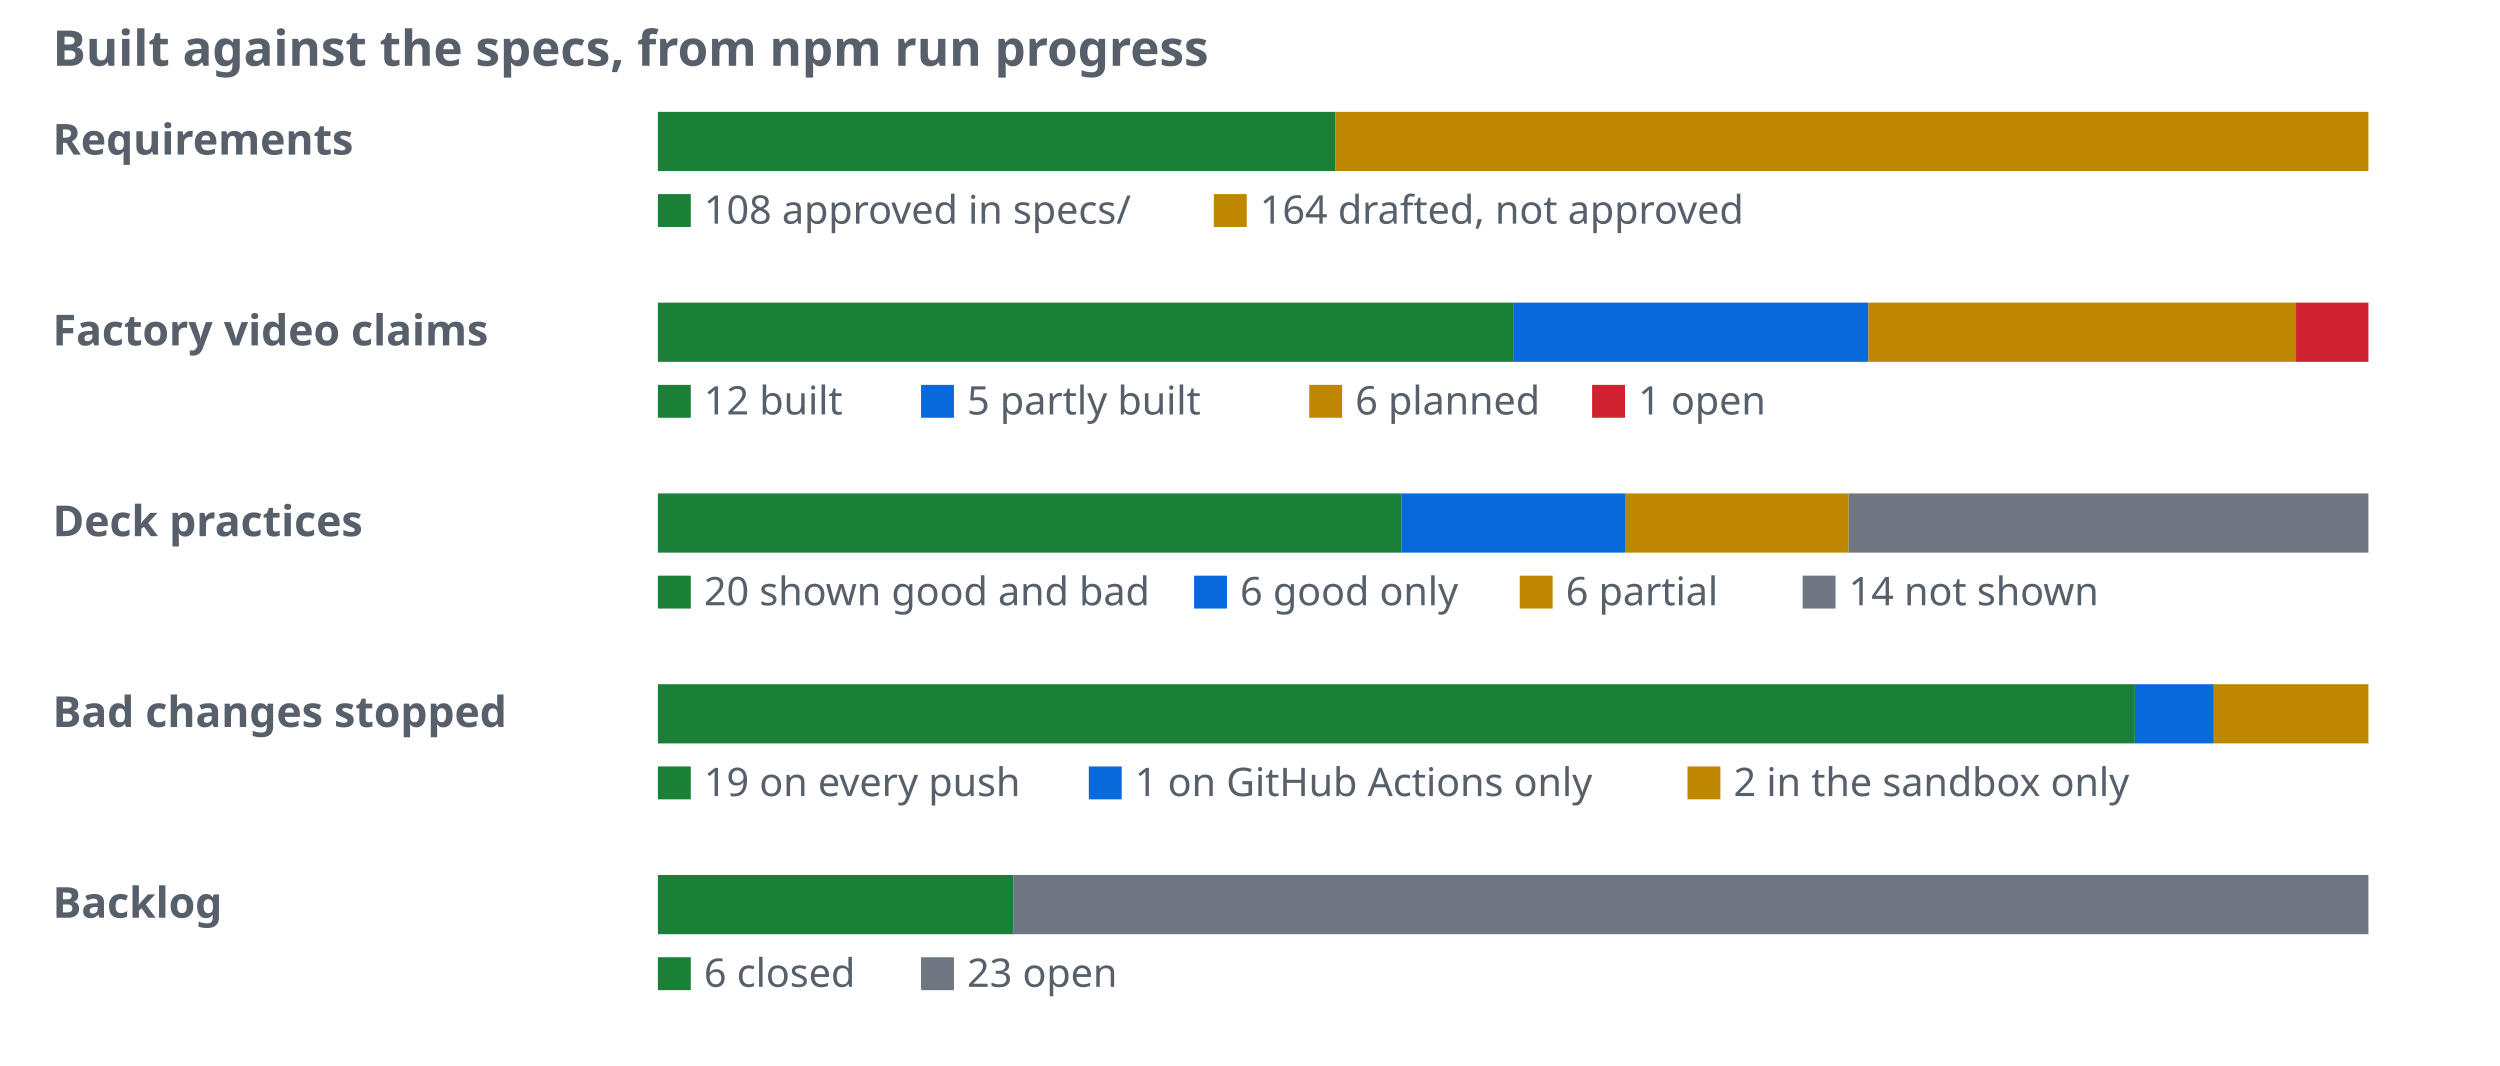
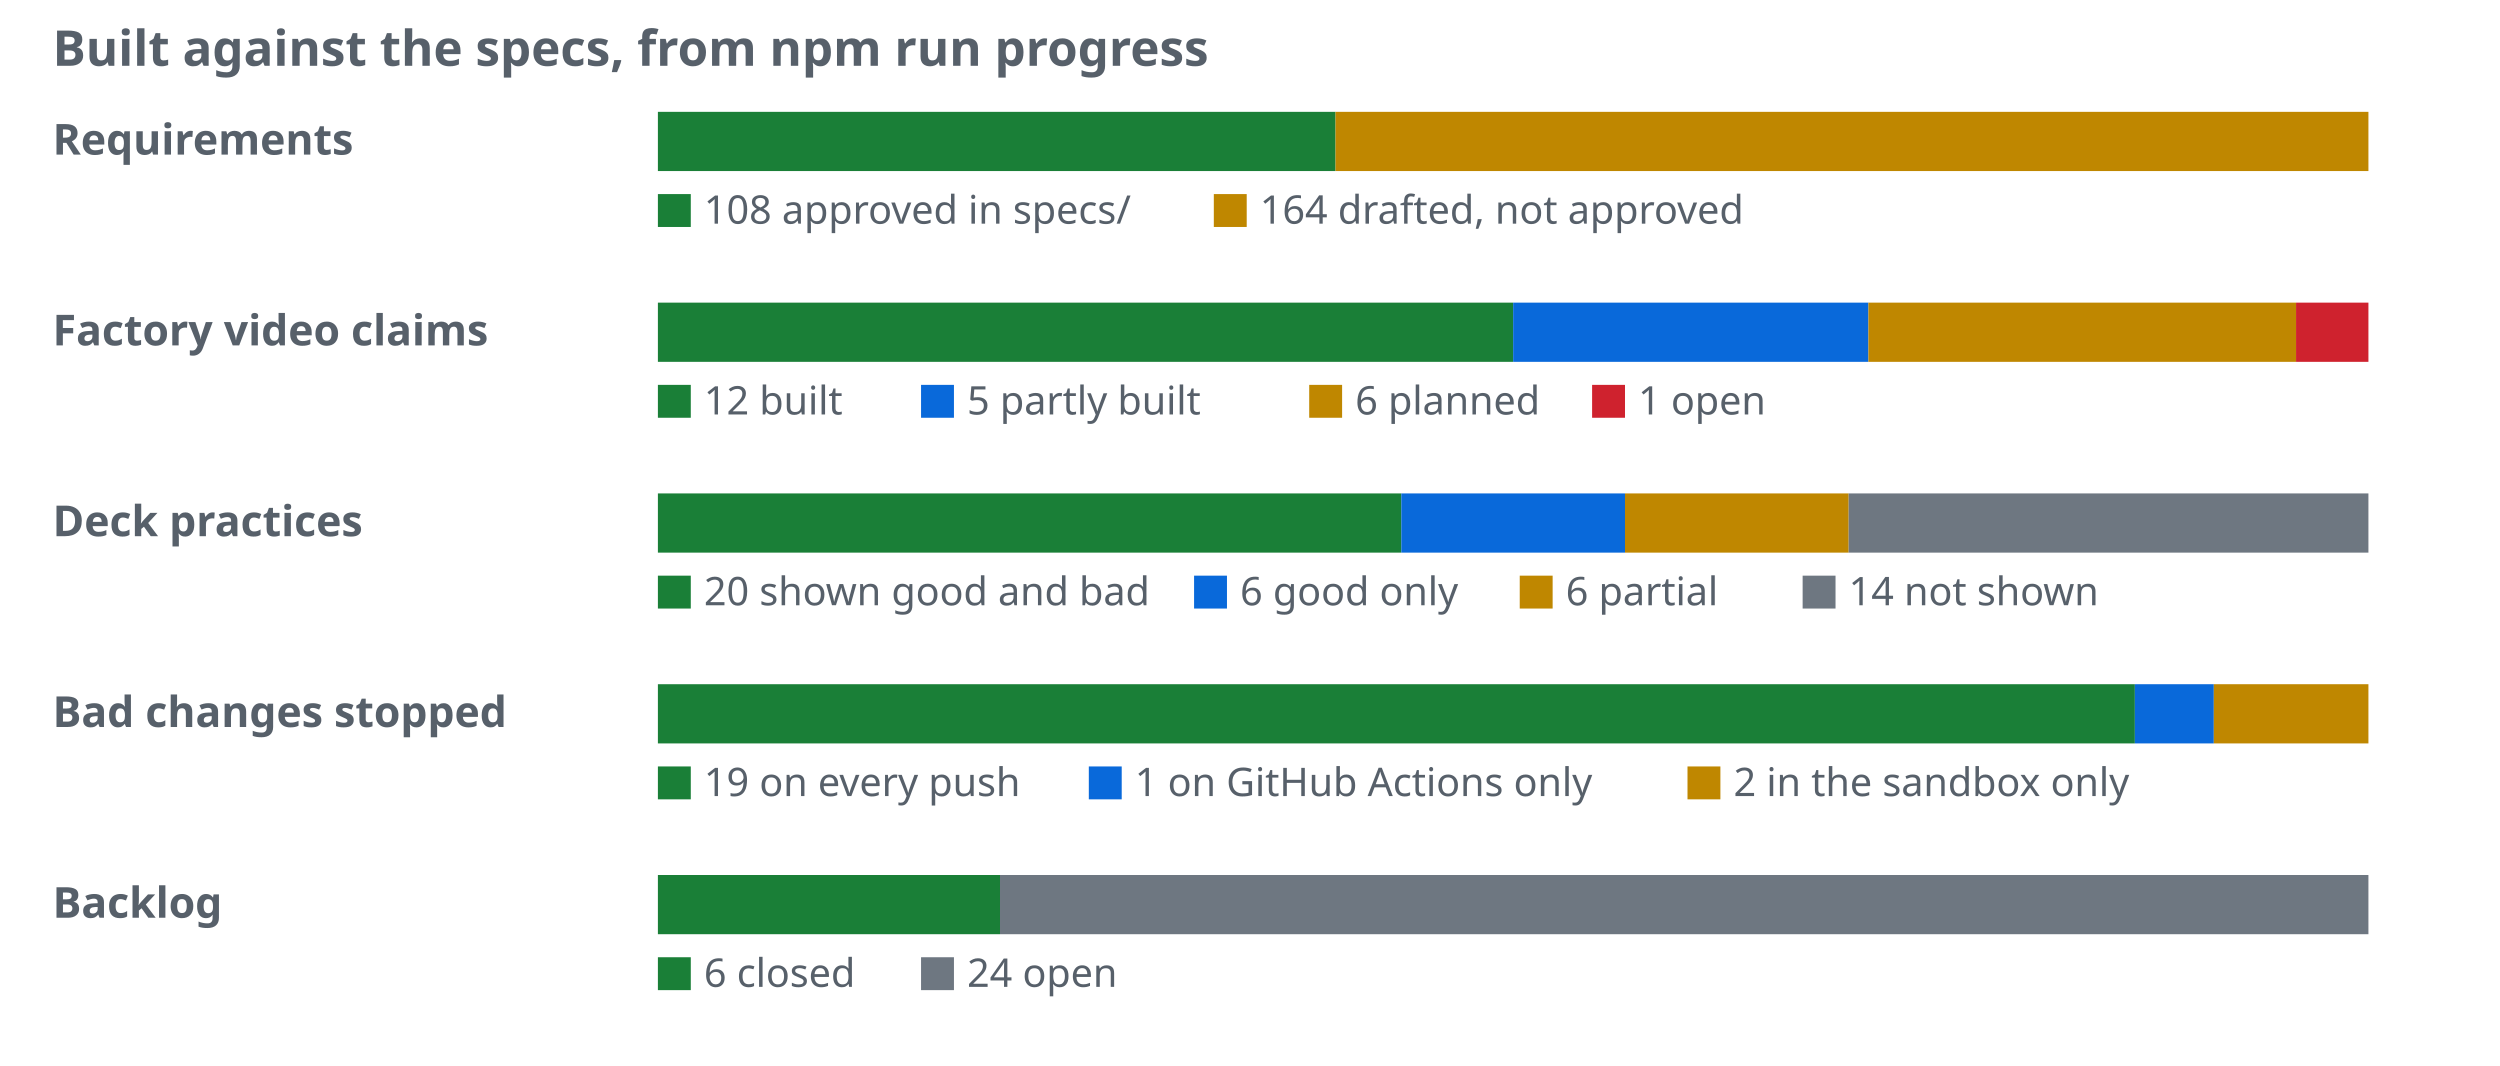
<svg xmlns="http://www.w3.org/2000/svg" width="760" height="324" viewBox="0 0 760 324" role="img" aria-labelledby="title">
  <style>text{fill:#57606a;font-family:sans-serif}.h{font-size:15px;font-weight:600}.t{font-size:13px;font-weight:600}.l{font-size:12px}@media (prefers-color-scheme:dark){text{fill:#9198a1}}</style>
  <text x="16" y="20" class="h">Built against the specs, from npm run progress</text>
  <text x="16" y="47" class="t">Requirements</text>
  <rect x="200" y="34" width="206" height="18" fill="#1a7f37" />
  <rect x="406" y="34" width="314" height="18" fill="#bf8700" />
  <rect x="200" y="59" width="10" height="10" fill="#1a7f37" />
  <text x="214" y="68" class="l">108 approved in specs/</text>
  <rect x="369" y="59" width="10" height="10" fill="#bf8700" />
  <text x="383" y="68" class="l">164 drafted, not approved</text>
  <text x="16" y="105" class="t">Factory video claims</text>
  <rect x="200" y="92" width="260" height="18" fill="#1a7f37" />
  <rect x="460" y="92" width="108" height="18" fill="#0969da" />
  <rect x="568" y="92" width="130" height="18" fill="#bf8700" />
  <rect x="698" y="92" width="22" height="18" fill="#cf222e" />
  <rect x="200" y="117" width="10" height="10" fill="#1a7f37" />
  <text x="214" y="126" class="l">12 built</text>
  <rect x="280" y="117" width="10" height="10" fill="#0969da" />
  <text x="294" y="126" class="l">5 partly built</text>
  <rect x="398" y="117" width="10" height="10" fill="#bf8700" />
  <text x="412" y="126" class="l">6 planned</text>
  <rect x="484" y="117" width="10" height="10" fill="#cf222e" />
  <text x="498" y="126" class="l">1 open</text>
  <text x="16" y="163" class="t">Deck practices</text>
  <rect x="200" y="150" width="226" height="18" fill="#1a7f37" />
  <rect x="426" y="150" width="68" height="18" fill="#0969da" />
  <rect x="494" y="150" width="68" height="18" fill="#bf8700" />
  <rect x="562" y="150" width="158" height="18" fill="#6e7781" />
  <rect x="200" y="175" width="10" height="10" fill="#1a7f37" />
  <text x="214" y="184" class="l">20 shown good and bad</text>
  <rect x="363" y="175" width="10" height="10" fill="#0969da" />
  <text x="377" y="184" class="l">6 good only</text>
  <rect x="462" y="175" width="10" height="10" fill="#bf8700" />
  <text x="476" y="184" class="l">6 partial</text>
  <rect x="548" y="175" width="10" height="10" fill="#6e7781" />
  <text x="562" y="184" class="l">14 not shown</text>
  <text x="16" y="221" class="t">Bad changes stopped</text>
  <rect x="200" y="208" width="449" height="18" fill="#1a7f37" />
  <rect x="649" y="208" width="24" height="18" fill="#0969da" />
  <rect x="673" y="208" width="47" height="18" fill="#bf8700" />
  <rect x="200" y="233" width="10" height="10" fill="#1a7f37" />
  <text x="214" y="242" class="l">19 on every push</text>
  <rect x="331" y="233" width="10" height="10" fill="#0969da" />
  <text x="345" y="242" class="l">1 on GitHub Actions only</text>
  <rect x="513" y="233" width="10" height="10" fill="#bf8700" />
  <text x="527" y="242" class="l">2 in the sandbox only</text>
  <text x="16" y="279" class="t">Backlog</text>
-   <rect x="200" y="266" width="108" height="18" fill="#1a7f37" />
-   <rect x="308" y="266" width="412" height="18" fill="#6e7781" />
+   <rect x="200" y="266" width="104" height="18" fill="#1a7f37" />
+   <rect x="304" y="266" width="416" height="18" fill="#6e7781" />
  <rect x="200" y="291" width="10" height="10" fill="#1a7f37" />
  <text x="214" y="300" class="l">6 closed</text>
  <rect x="280" y="291" width="10" height="10" fill="#6e7781" />
-   <text x="294" y="300" class="l">23 open</text>
+   <text x="294" y="300" class="l">24 open</text>
</svg>
